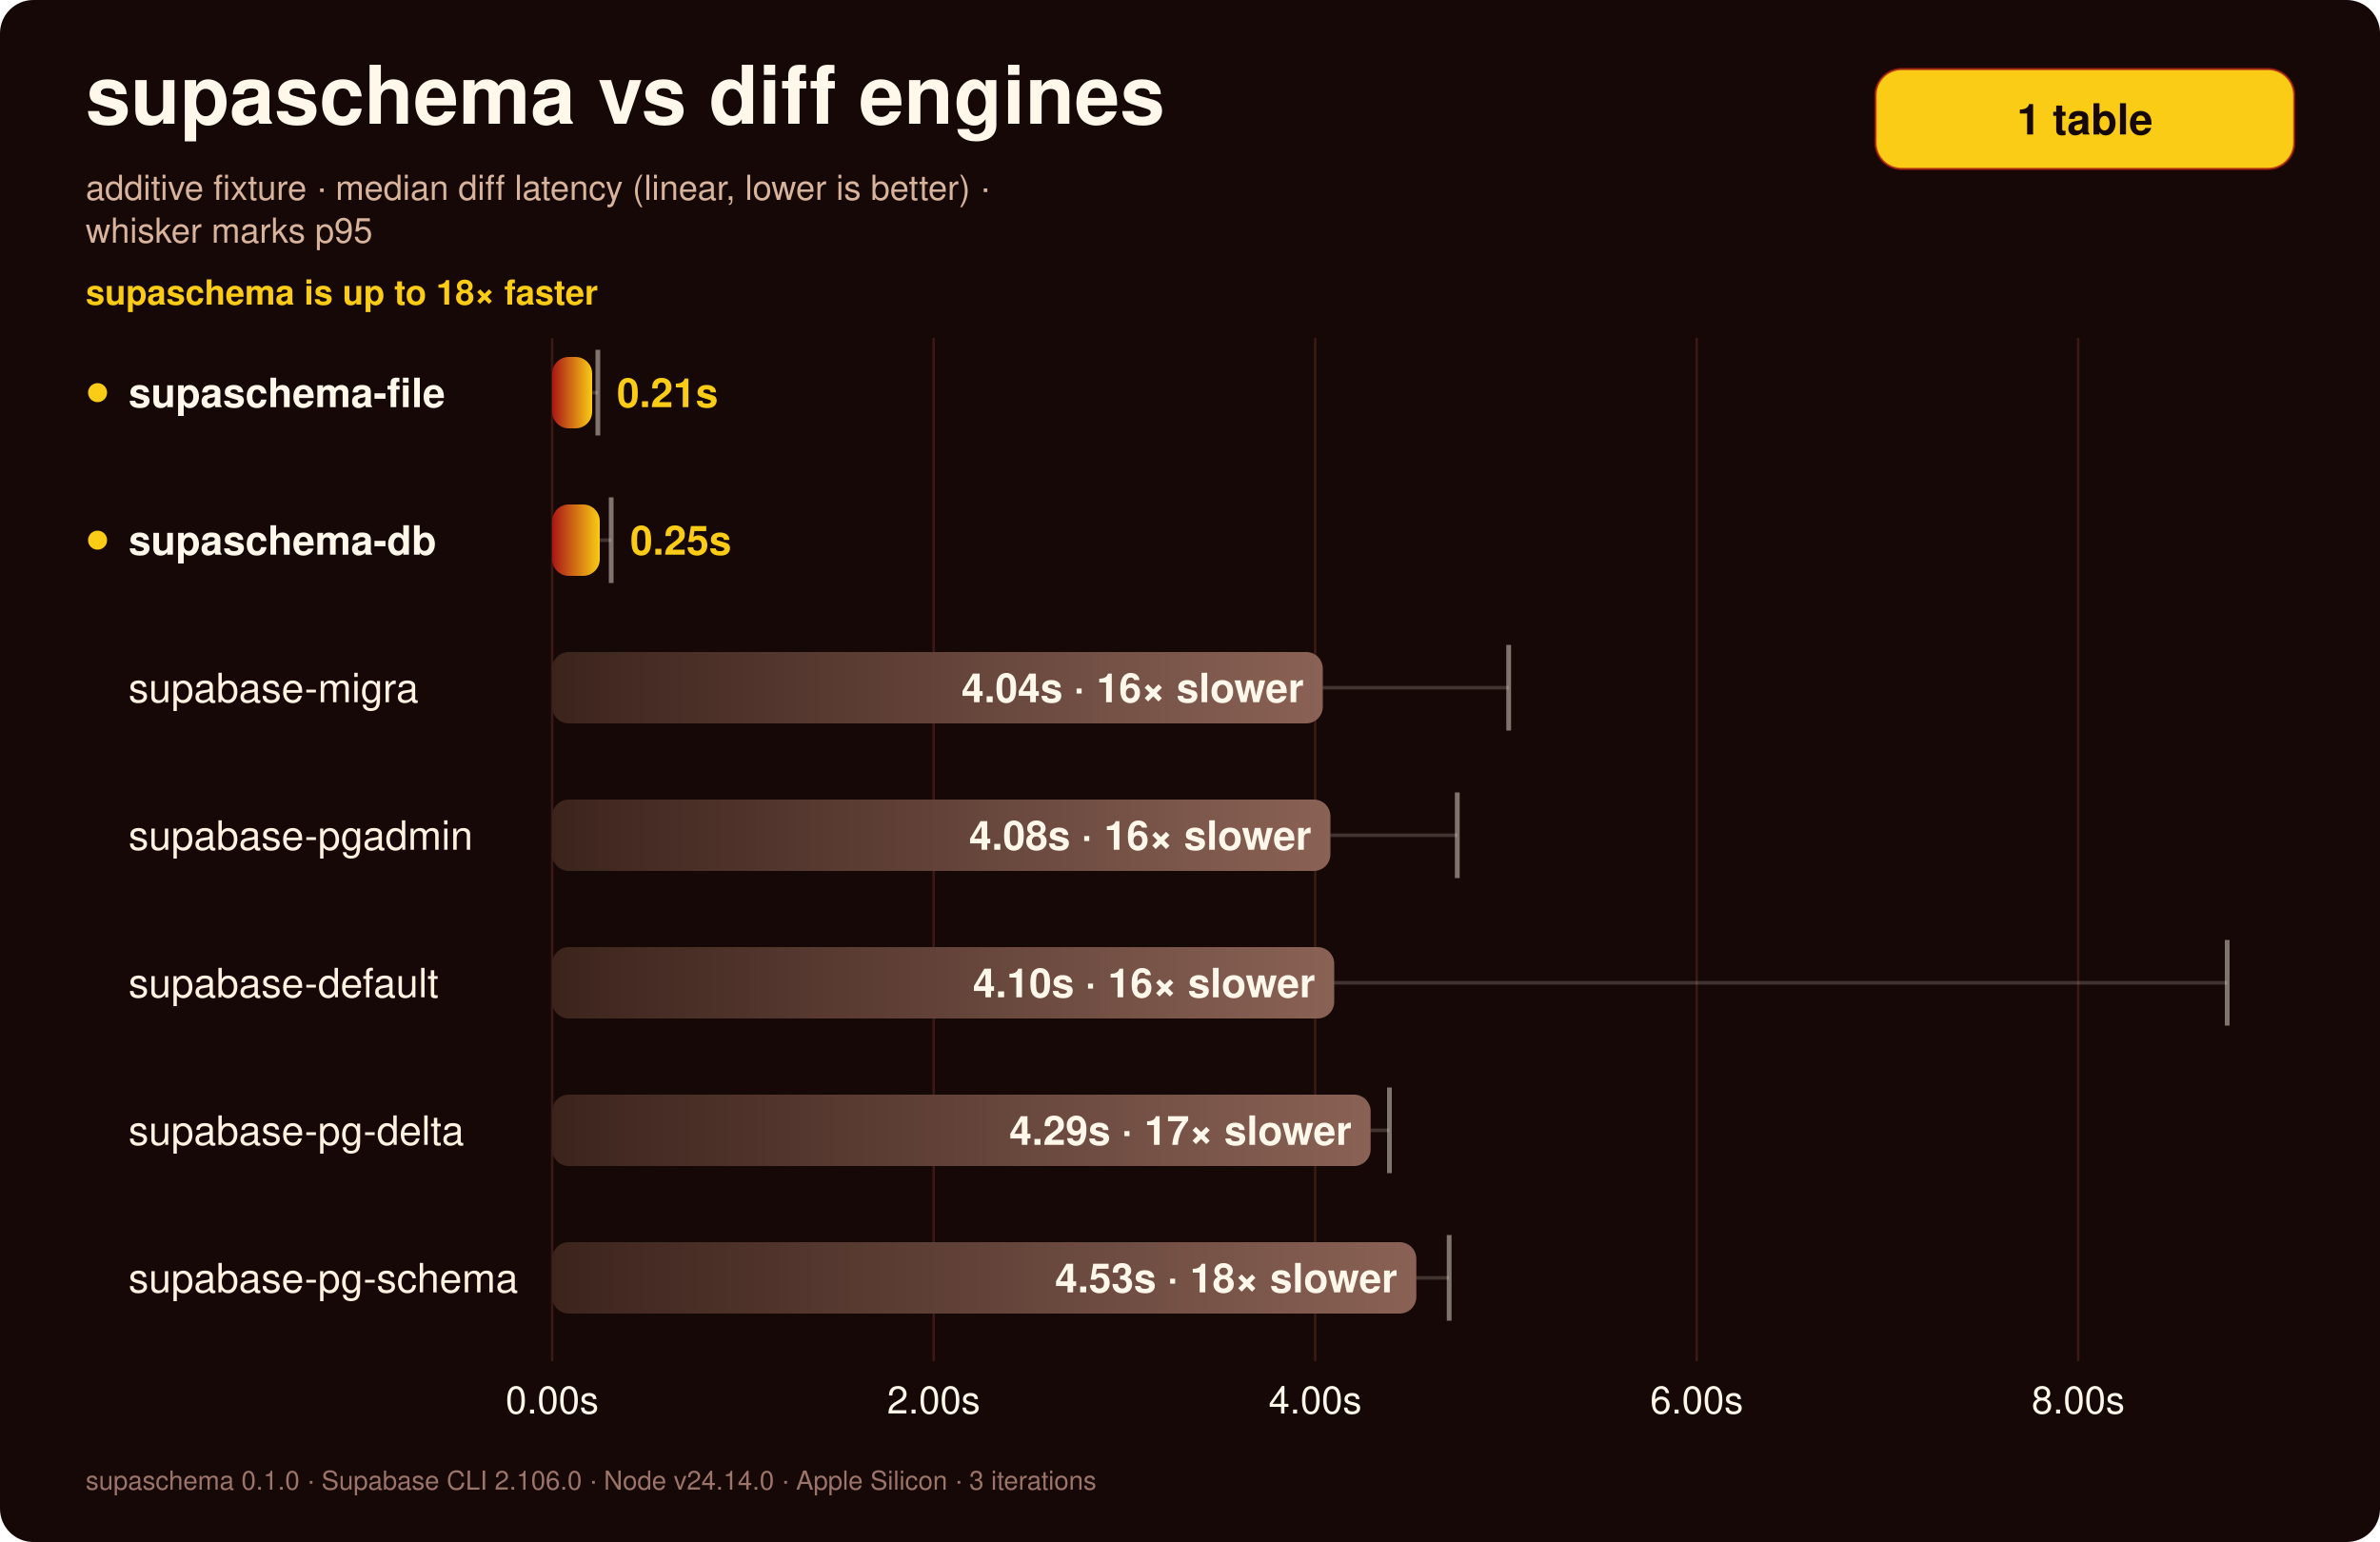
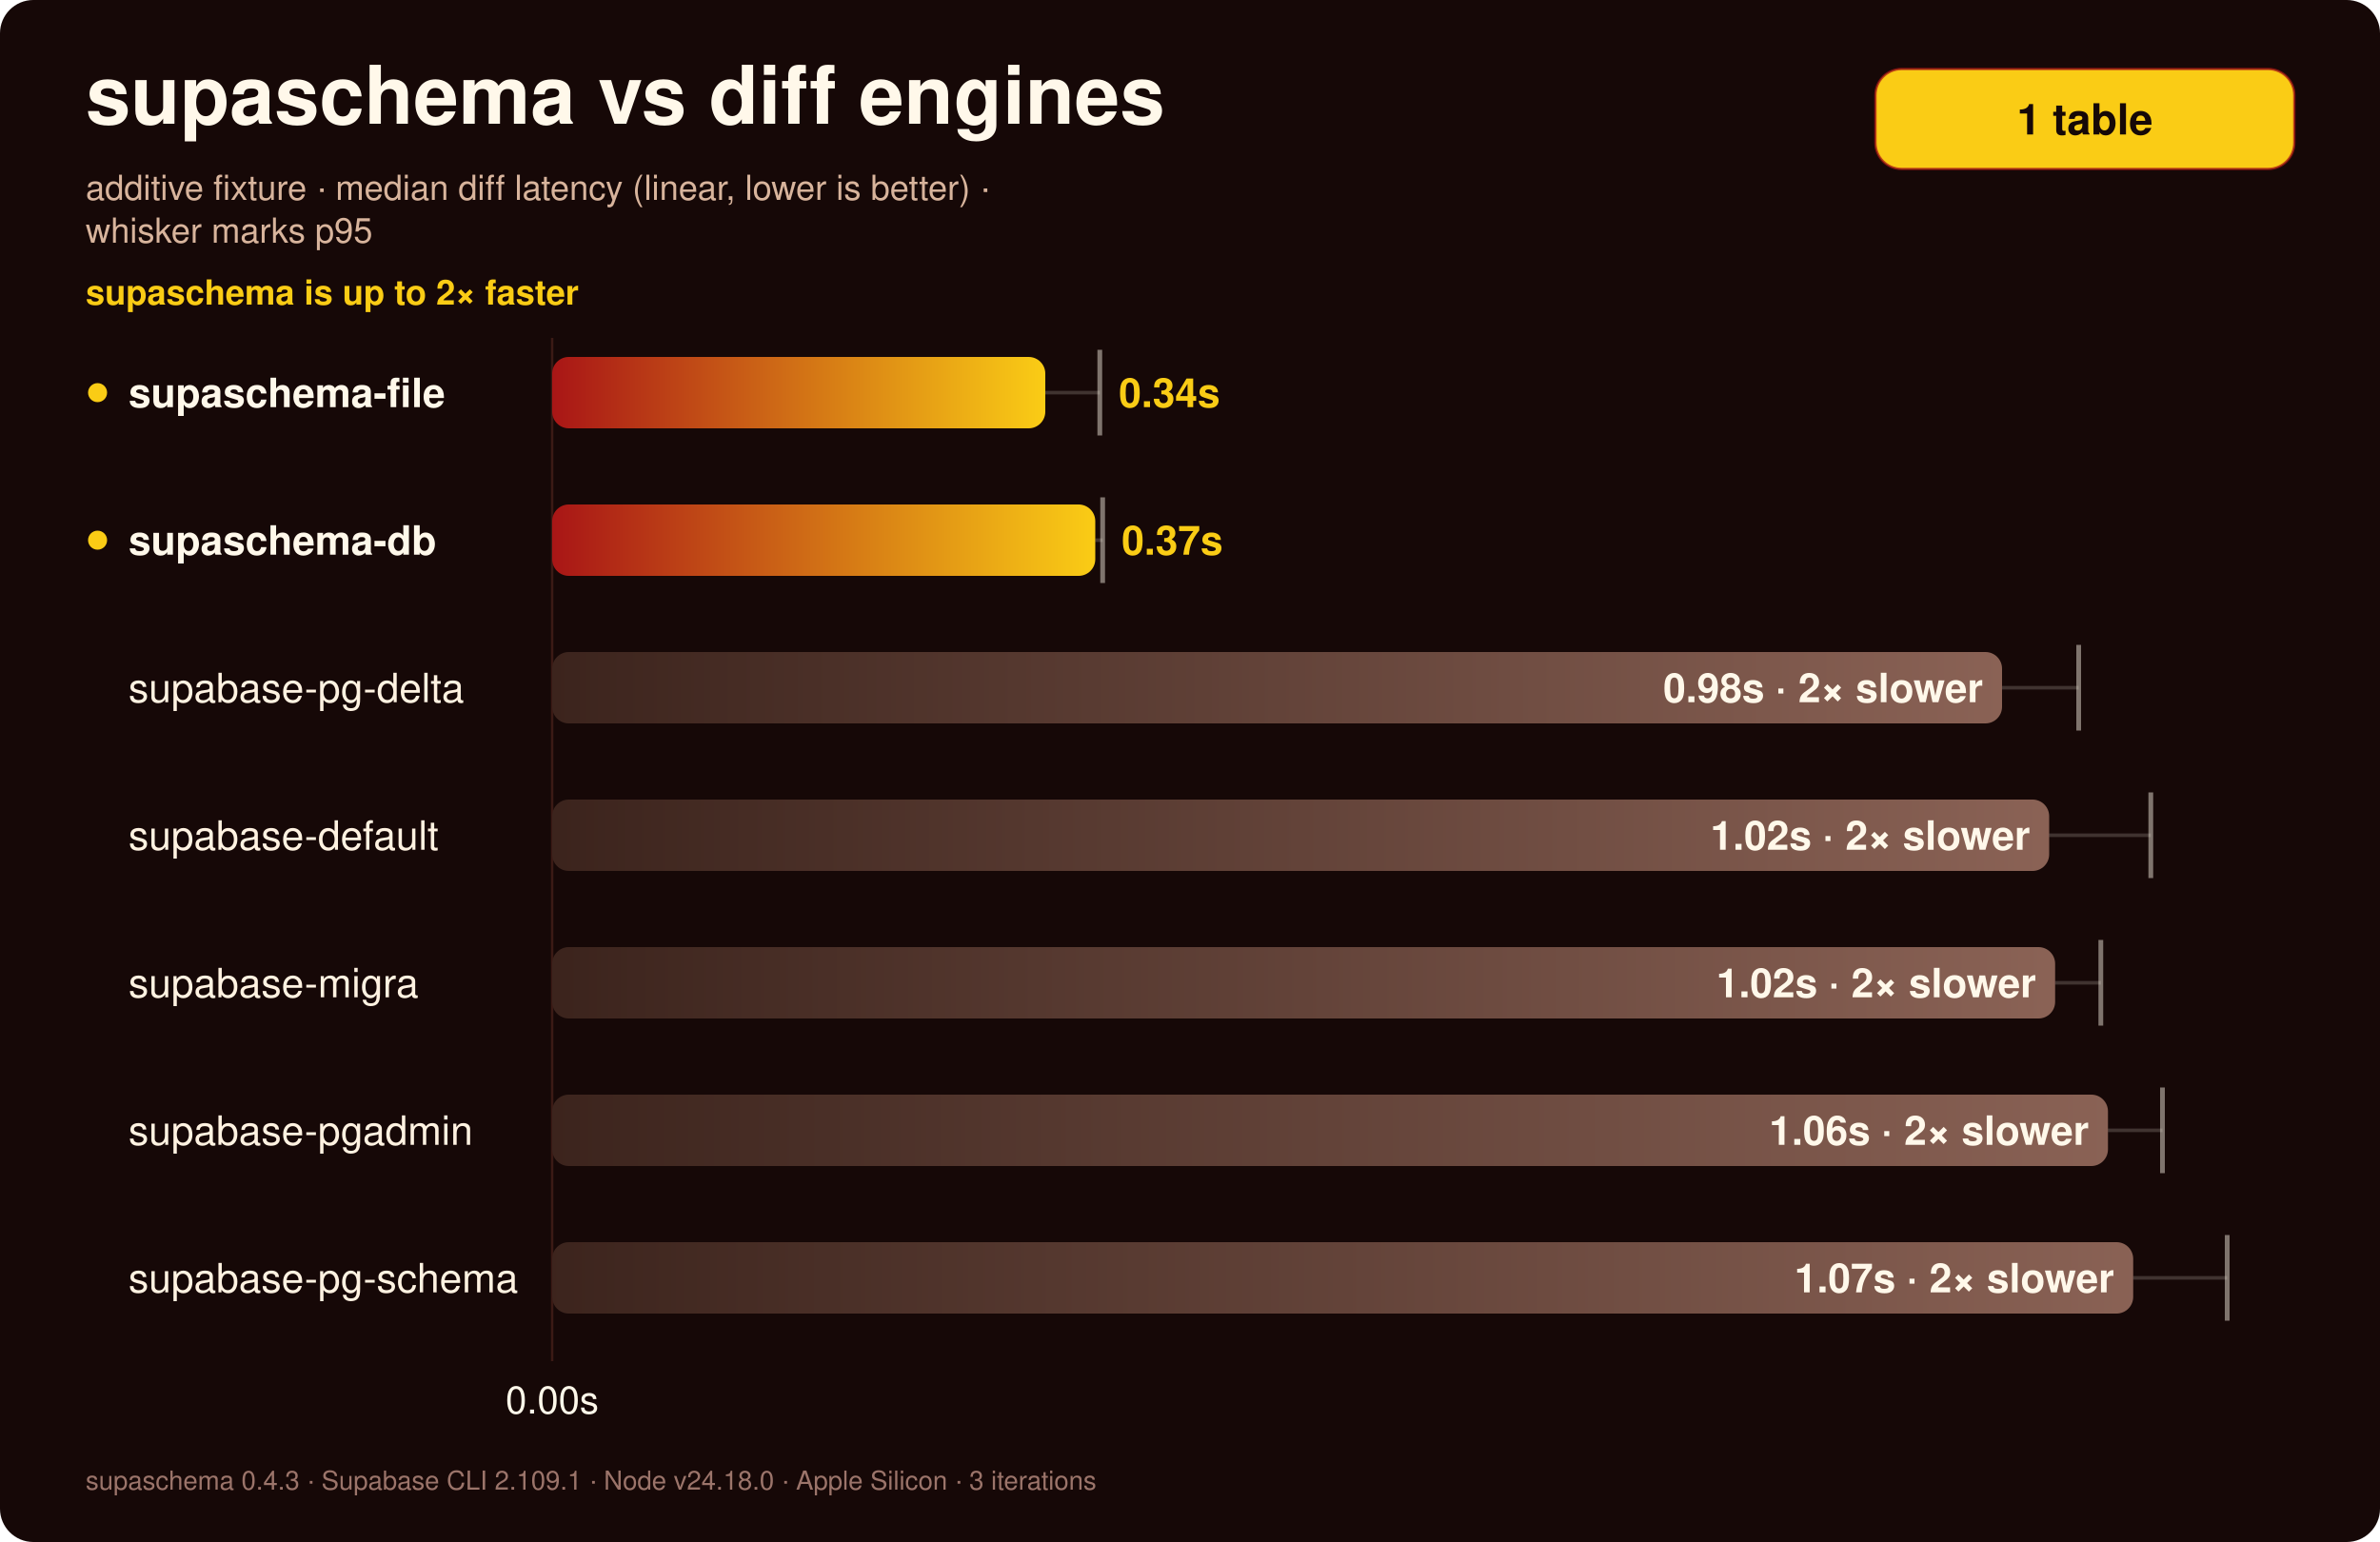
<svg xmlns="http://www.w3.org/2000/svg" height="648" role="img" viewBox="0 0 1000 648" width="1000">
  <defs>
    <linearGradient id="supaGradient" x1="0" x2="1" y1="0" y2="0">
      <stop offset="0%" stop-color="#A91616" />
      <stop offset="100%" stop-color="#FACC15" />
    </linearGradient>
    <linearGradient id="slateGradient" x1="0" x2="1" y1="0" y2="0">
      <stop offset="0%" stop-color="#3C241D" />
      <stop offset="100%" stop-color="#8A6255" />
    </linearGradient>
  </defs>
  <rect fill="#160807" height="100%" rx="14" width="100%" />
  <text fill="#FFF8EA" font-family="Aptos, 'Avenir Next', ui-sans-serif, system-ui, 'Segoe UI', Helvetica, Arial, sans-serif" font-size="34" font-weight="700" x="36.0" y="52.0">
    supaschema vs diff engines
  </text>
  <rect fill="#FACC15" height="42" rx="11" stroke="#A91616" stroke-opacity="0.7" width="176" x="788" y="29" />
  <text fill="#160807" font-family="Aptos, 'Avenir Next', ui-sans-serif, system-ui, 'Segoe UI', Helvetica, Arial, sans-serif" font-size="18" font-weight="800" text-anchor="middle" x="876.0" y="56.5">
    1 table
  </text>
  <text fill="#D8B49C" font-family="Aptos, 'Avenir Next', ui-sans-serif, system-ui, 'Segoe UI', Helvetica, Arial, sans-serif" font-size="14.5" font-weight="400" x="36.0" y="84.0">
    additive fixture · median diff latency (linear, lower is better) ·
  </text>
  <text fill="#D8B49C" font-family="Aptos, 'Avenir Next', ui-sans-serif, system-ui, 'Segoe UI', Helvetica, Arial, sans-serif" font-size="14.5" font-weight="400" x="36.0" y="102.0">
    whisker marks p95
  </text>
  <text fill="#FACC15" font-family="Aptos, 'Avenir Next', ui-sans-serif, system-ui, 'Segoe UI', Helvetica, Arial, sans-serif" font-size="14.5" font-weight="700" x="36.0" y="128.0">
-     supaschema is up to 18× faster
+     supaschema is up to 2× faster
  </text>
  <line stroke="#3B1A15" stroke-width="1" x1="232.0" x2="232.0" y1="142" y2="572" />
  <text fill="#FFF8EA" font-family="Aptos, 'Avenir Next', ui-sans-serif, system-ui, 'Segoe UI', Helvetica, Arial, sans-serif" font-size="16" font-weight="400" text-anchor="middle" x="232.0" y="594.0">
    0.00s
  </text>
-   <line stroke="#3B1A15" stroke-width="1" x1="392.3" x2="392.3" y1="142" y2="572" />
-   <text fill="#FFF8EA" font-family="Aptos, 'Avenir Next', ui-sans-serif, system-ui, 'Segoe UI', Helvetica, Arial, sans-serif" font-size="16" font-weight="400" text-anchor="middle" x="392.3" y="594.0">
-     2.00s
-   </text>
-   <line stroke="#3B1A15" stroke-width="1" x1="552.6" x2="552.6" y1="142" y2="572" />
-   <text fill="#FFF8EA" font-family="Aptos, 'Avenir Next', ui-sans-serif, system-ui, 'Segoe UI', Helvetica, Arial, sans-serif" font-size="16" font-weight="400" text-anchor="middle" x="552.6" y="594.0">
-     4.00s
-   </text>
-   <line stroke="#3B1A15" stroke-width="1" x1="712.9" x2="712.9" y1="142" y2="572" />
-   <text fill="#FFF8EA" font-family="Aptos, 'Avenir Next', ui-sans-serif, system-ui, 'Segoe UI', Helvetica, Arial, sans-serif" font-size="16" font-weight="400" text-anchor="middle" x="712.9" y="594.0">
-     6.00s
-   </text>
-   <line stroke="#3B1A15" stroke-width="1" x1="873.2" x2="873.2" y1="142" y2="572" />
-   <text fill="#FFF8EA" font-family="Aptos, 'Avenir Next', ui-sans-serif, system-ui, 'Segoe UI', Helvetica, Arial, sans-serif" font-size="16" font-weight="400" text-anchor="middle" x="873.2" y="594.0">
-     8.00s
-   </text>
  <circle cx="41" cy="165" fill="#FACC15" r="4" />
  <text fill="#FFF8EA" font-family="Aptos, 'Avenir Next', ui-sans-serif, system-ui, 'Segoe UI', Helvetica, Arial, sans-serif" font-size="17" font-weight="650" x="54.0" y="171.1">
    supaschema-file
  </text>
-   <rect fill="url(#supaGradient)" height="30" rx="7" width="16.8" x="232" y="150" />
-   <line stroke="#FFF8EA" stroke-opacity="0.18" stroke-width="1.5" x1="248.8" x2="251.2" y1="165" y2="165" />
-   <line stroke="#FFF8EA" stroke-opacity="0.45" stroke-width="2" x1="251.2" x2="251.2" y1="147" y2="183" />
-   <text fill="#FACC15" font-family="Aptos, 'Avenir Next', ui-sans-serif, system-ui, 'Segoe UI', Helvetica, Arial, sans-serif" font-size="17" font-weight="700" x="259.2" y="171.1">
-     0.21s
+   <rect fill="url(#supaGradient)" height="30" rx="7" width="207.2" x="232" y="150" />
+   <line stroke="#FFF8EA" stroke-opacity="0.18" stroke-width="1.5" x1="439.2" x2="462.1" y1="165" y2="165" />
+   <line stroke="#FFF8EA" stroke-opacity="0.45" stroke-width="2" x1="462.1" x2="462.1" y1="147" y2="183" />
+   <text fill="#FACC15" font-family="Aptos, 'Avenir Next', ui-sans-serif, system-ui, 'Segoe UI', Helvetica, Arial, sans-serif" font-size="17" font-weight="700" x="470.1" y="171.1">
+     0.34s
  </text>
  <circle cx="41" cy="227" fill="#FACC15" r="4" />
  <text fill="#FFF8EA" font-family="Aptos, 'Avenir Next', ui-sans-serif, system-ui, 'Segoe UI', Helvetica, Arial, sans-serif" font-size="17" font-weight="650" x="54.0" y="233.1">
    supaschema-db
  </text>
-   <rect fill="url(#supaGradient)" height="30" rx="7" width="20.0" x="232" y="212" />
-   <line stroke="#FFF8EA" stroke-opacity="0.18" stroke-width="1.5" x1="252.0" x2="256.8" y1="227" y2="227" />
-   <line stroke="#FFF8EA" stroke-opacity="0.45" stroke-width="2" x1="256.8" x2="256.8" y1="209" y2="245" />
-   <text fill="#FACC15" font-family="Aptos, 'Avenir Next', ui-sans-serif, system-ui, 'Segoe UI', Helvetica, Arial, sans-serif" font-size="17" font-weight="700" x="264.8" y="233.1">
-     0.25s
+   <rect fill="url(#supaGradient)" height="30" rx="7" width="228.2" x="232" y="212" />
+   <line stroke="#FFF8EA" stroke-opacity="0.18" stroke-width="1.5" x1="460.2" x2="463.3" y1="227" y2="227" />
+   <line stroke="#FFF8EA" stroke-opacity="0.45" stroke-width="2" x1="463.3" x2="463.3" y1="209" y2="245" />
+   <text fill="#FACC15" font-family="Aptos, 'Avenir Next', ui-sans-serif, system-ui, 'Segoe UI', Helvetica, Arial, sans-serif" font-size="17" font-weight="700" x="471.3" y="233.1">
+     0.37s
  </text>
  <text fill="#FFF2E1" font-family="Aptos, 'Avenir Next', ui-sans-serif, system-ui, 'Segoe UI', Helvetica, Arial, sans-serif" font-size="17" font-weight="450" x="54.0" y="295.1">
+     supabase-pg-delta
+   </text>
+   <rect fill="url(#slateGradient)" height="30" rx="7" width="609.2" x="232" y="274" />
+   <line stroke="#FFF8EA" stroke-opacity="0.18" stroke-width="1.5" x1="841.2" x2="873.4" y1="289" y2="289" />
+   <line stroke="#FFF8EA" stroke-opacity="0.45" stroke-width="2" x1="873.4" x2="873.4" y1="271" y2="307" />
+   <text fill="#FFF8EA" font-family="Aptos, 'Avenir Next', ui-sans-serif, system-ui, 'Segoe UI', Helvetica, Arial, sans-serif" font-size="17" font-weight="600" text-anchor="end" x="833.2" y="295.1">
+     0.98s · 2× slower
+   </text>
+   <text fill="#FFF2E1" font-family="Aptos, 'Avenir Next', ui-sans-serif, system-ui, 'Segoe UI', Helvetica, Arial, sans-serif" font-size="17" font-weight="450" x="54.0" y="357.1">
+     supabase-default
+   </text>
+   <rect fill="url(#slateGradient)" height="30" rx="7" width="629.0" x="232" y="336" />
+   <line stroke="#FFF8EA" stroke-opacity="0.18" stroke-width="1.5" x1="861.0" x2="903.7" y1="351" y2="351" />
+   <line stroke="#FFF8EA" stroke-opacity="0.45" stroke-width="2" x1="903.7" x2="903.7" y1="333" y2="369" />
+   <text fill="#FFF8EA" font-family="Aptos, 'Avenir Next', ui-sans-serif, system-ui, 'Segoe UI', Helvetica, Arial, sans-serif" font-size="17" font-weight="600" text-anchor="end" x="853.0" y="357.1">
+     1.02s · 2× slower
+   </text>
+   <text fill="#FFF2E1" font-family="Aptos, 'Avenir Next', ui-sans-serif, system-ui, 'Segoe UI', Helvetica, Arial, sans-serif" font-size="17" font-weight="450" x="54.0" y="419.1">
    supabase-migra
  </text>
-   <rect fill="url(#slateGradient)" height="30" rx="7" width="323.8" x="232" y="274" />
-   <line stroke="#FFF8EA" stroke-opacity="0.18" stroke-width="1.5" x1="555.8" x2="633.9" y1="289" y2="289" />
-   <line stroke="#FFF8EA" stroke-opacity="0.45" stroke-width="2" x1="633.9" x2="633.9" y1="271" y2="307" />
-   <text fill="#FFF8EA" font-family="Aptos, 'Avenir Next', ui-sans-serif, system-ui, 'Segoe UI', Helvetica, Arial, sans-serif" font-size="17" font-weight="600" text-anchor="end" x="547.8" y="295.1">
-     4.04s · 16× slower
+   <rect fill="url(#slateGradient)" height="30" rx="7" width="631.5" x="232" y="398" />
+   <line stroke="#FFF8EA" stroke-opacity="0.18" stroke-width="1.5" x1="863.5" x2="882.7" y1="413" y2="413" />
+   <line stroke="#FFF8EA" stroke-opacity="0.45" stroke-width="2" x1="882.7" x2="882.7" y1="395" y2="431" />
+   <text fill="#FFF8EA" font-family="Aptos, 'Avenir Next', ui-sans-serif, system-ui, 'Segoe UI', Helvetica, Arial, sans-serif" font-size="17" font-weight="600" text-anchor="end" x="855.5" y="419.1">
+     1.02s · 2× slower
  </text>
-   <text fill="#FFF2E1" font-family="Aptos, 'Avenir Next', ui-sans-serif, system-ui, 'Segoe UI', Helvetica, Arial, sans-serif" font-size="17" font-weight="450" x="54.0" y="357.1">
+   <text fill="#FFF2E1" font-family="Aptos, 'Avenir Next', ui-sans-serif, system-ui, 'Segoe UI', Helvetica, Arial, sans-serif" font-size="17" font-weight="450" x="54.0" y="481.1">
    supabase-pgadmin
  </text>
-   <rect fill="url(#slateGradient)" height="30" rx="7" width="327.0" x="232" y="336" />
-   <line stroke="#FFF8EA" stroke-opacity="0.18" stroke-width="1.5" x1="559.0" x2="612.3" y1="351" y2="351" />
-   <line stroke="#FFF8EA" stroke-opacity="0.45" stroke-width="2" x1="612.3" x2="612.3" y1="333" y2="369" />
-   <text fill="#FFF8EA" font-family="Aptos, 'Avenir Next', ui-sans-serif, system-ui, 'Segoe UI', Helvetica, Arial, sans-serif" font-size="17" font-weight="600" text-anchor="end" x="551.0" y="357.1">
-     4.08s · 16× slower
-   </text>
-   <text fill="#FFF2E1" font-family="Aptos, 'Avenir Next', ui-sans-serif, system-ui, 'Segoe UI', Helvetica, Arial, sans-serif" font-size="17" font-weight="450" x="54.0" y="419.1">
-     supabase-default
-   </text>
-   <rect fill="url(#slateGradient)" height="30" rx="7" width="328.6" x="232" y="398" />
-   <line stroke="#FFF8EA" stroke-opacity="0.18" stroke-width="1.5" x1="560.6" x2="935.8" y1="413" y2="413" />
-   <line stroke="#FFF8EA" stroke-opacity="0.45" stroke-width="2" x1="935.8" x2="935.8" y1="395" y2="431" />
-   <text fill="#FFF8EA" font-family="Aptos, 'Avenir Next', ui-sans-serif, system-ui, 'Segoe UI', Helvetica, Arial, sans-serif" font-size="17" font-weight="600" text-anchor="end" x="552.6" y="419.1">
-     4.10s · 16× slower
-   </text>
-   <text fill="#FFF2E1" font-family="Aptos, 'Avenir Next', ui-sans-serif, system-ui, 'Segoe UI', Helvetica, Arial, sans-serif" font-size="17" font-weight="450" x="54.0" y="481.1">
-     supabase-pg-delta
-   </text>
-   <rect fill="url(#slateGradient)" height="30" rx="7" width="343.9" x="232" y="460" />
-   <line stroke="#FFF8EA" stroke-opacity="0.18" stroke-width="1.5" x1="575.9" x2="583.8" y1="475" y2="475" />
-   <line stroke="#FFF8EA" stroke-opacity="0.45" stroke-width="2" x1="583.8" x2="583.8" y1="457" y2="493" />
-   <text fill="#FFF8EA" font-family="Aptos, 'Avenir Next', ui-sans-serif, system-ui, 'Segoe UI', Helvetica, Arial, sans-serif" font-size="17" font-weight="600" text-anchor="end" x="567.9" y="481.1">
-     4.29s · 17× slower
+   <rect fill="url(#slateGradient)" height="30" rx="7" width="653.7" x="232" y="460" />
+   <line stroke="#FFF8EA" stroke-opacity="0.18" stroke-width="1.5" x1="885.7" x2="908.6" y1="475" y2="475" />
+   <line stroke="#FFF8EA" stroke-opacity="0.45" stroke-width="2" x1="908.6" x2="908.6" y1="457" y2="493" />
+   <text fill="#FFF8EA" font-family="Aptos, 'Avenir Next', ui-sans-serif, system-ui, 'Segoe UI', Helvetica, Arial, sans-serif" font-size="17" font-weight="600" text-anchor="end" x="877.7" y="481.1">
+     1.06s · 2× slower
  </text>
  <text fill="#FFF2E1" font-family="Aptos, 'Avenir Next', ui-sans-serif, system-ui, 'Segoe UI', Helvetica, Arial, sans-serif" font-size="17" font-weight="450" x="54.0" y="543.1">
    supabase-pg-schema
  </text>
-   <rect fill="url(#slateGradient)" height="30" rx="7" width="363.1" x="232" y="522" />
-   <line stroke="#FFF8EA" stroke-opacity="0.18" stroke-width="1.5" x1="595.1" x2="608.9" y1="537" y2="537" />
-   <line stroke="#FFF8EA" stroke-opacity="0.45" stroke-width="2" x1="608.9" x2="608.9" y1="519" y2="555" />
-   <text fill="#FFF8EA" font-family="Aptos, 'Avenir Next', ui-sans-serif, system-ui, 'Segoe UI', Helvetica, Arial, sans-serif" font-size="17" font-weight="600" text-anchor="end" x="587.1" y="543.1">
-     4.53s · 18× slower
+   <rect fill="url(#slateGradient)" height="30" rx="7" width="664.3" x="232" y="522" />
+   <line stroke="#FFF8EA" stroke-opacity="0.18" stroke-width="1.5" x1="896.3" x2="935.8" y1="537" y2="537" />
+   <line stroke="#FFF8EA" stroke-opacity="0.45" stroke-width="2" x1="935.8" x2="935.8" y1="519" y2="555" />
+   <text fill="#FFF8EA" font-family="Aptos, 'Avenir Next', ui-sans-serif, system-ui, 'Segoe UI', Helvetica, Arial, sans-serif" font-size="17" font-weight="600" text-anchor="end" x="888.3" y="543.1">
+     1.07s · 2× slower
  </text>
  <text fill="#9B746A" font-family="Aptos, 'Avenir Next', ui-sans-serif, system-ui, 'Segoe UI', Helvetica, Arial, sans-serif" font-size="11" font-weight="400" x="36.0" y="626.0">
-     supaschema 0.1.0 · Supabase CLI 2.106.0 · Node v24.14.0 · Apple Silicon · 3 iterations
+     supaschema 0.4.3 · Supabase CLI 2.109.1 · Node v24.18.0 · Apple Silicon · 3 iterations
  </text>
</svg>
